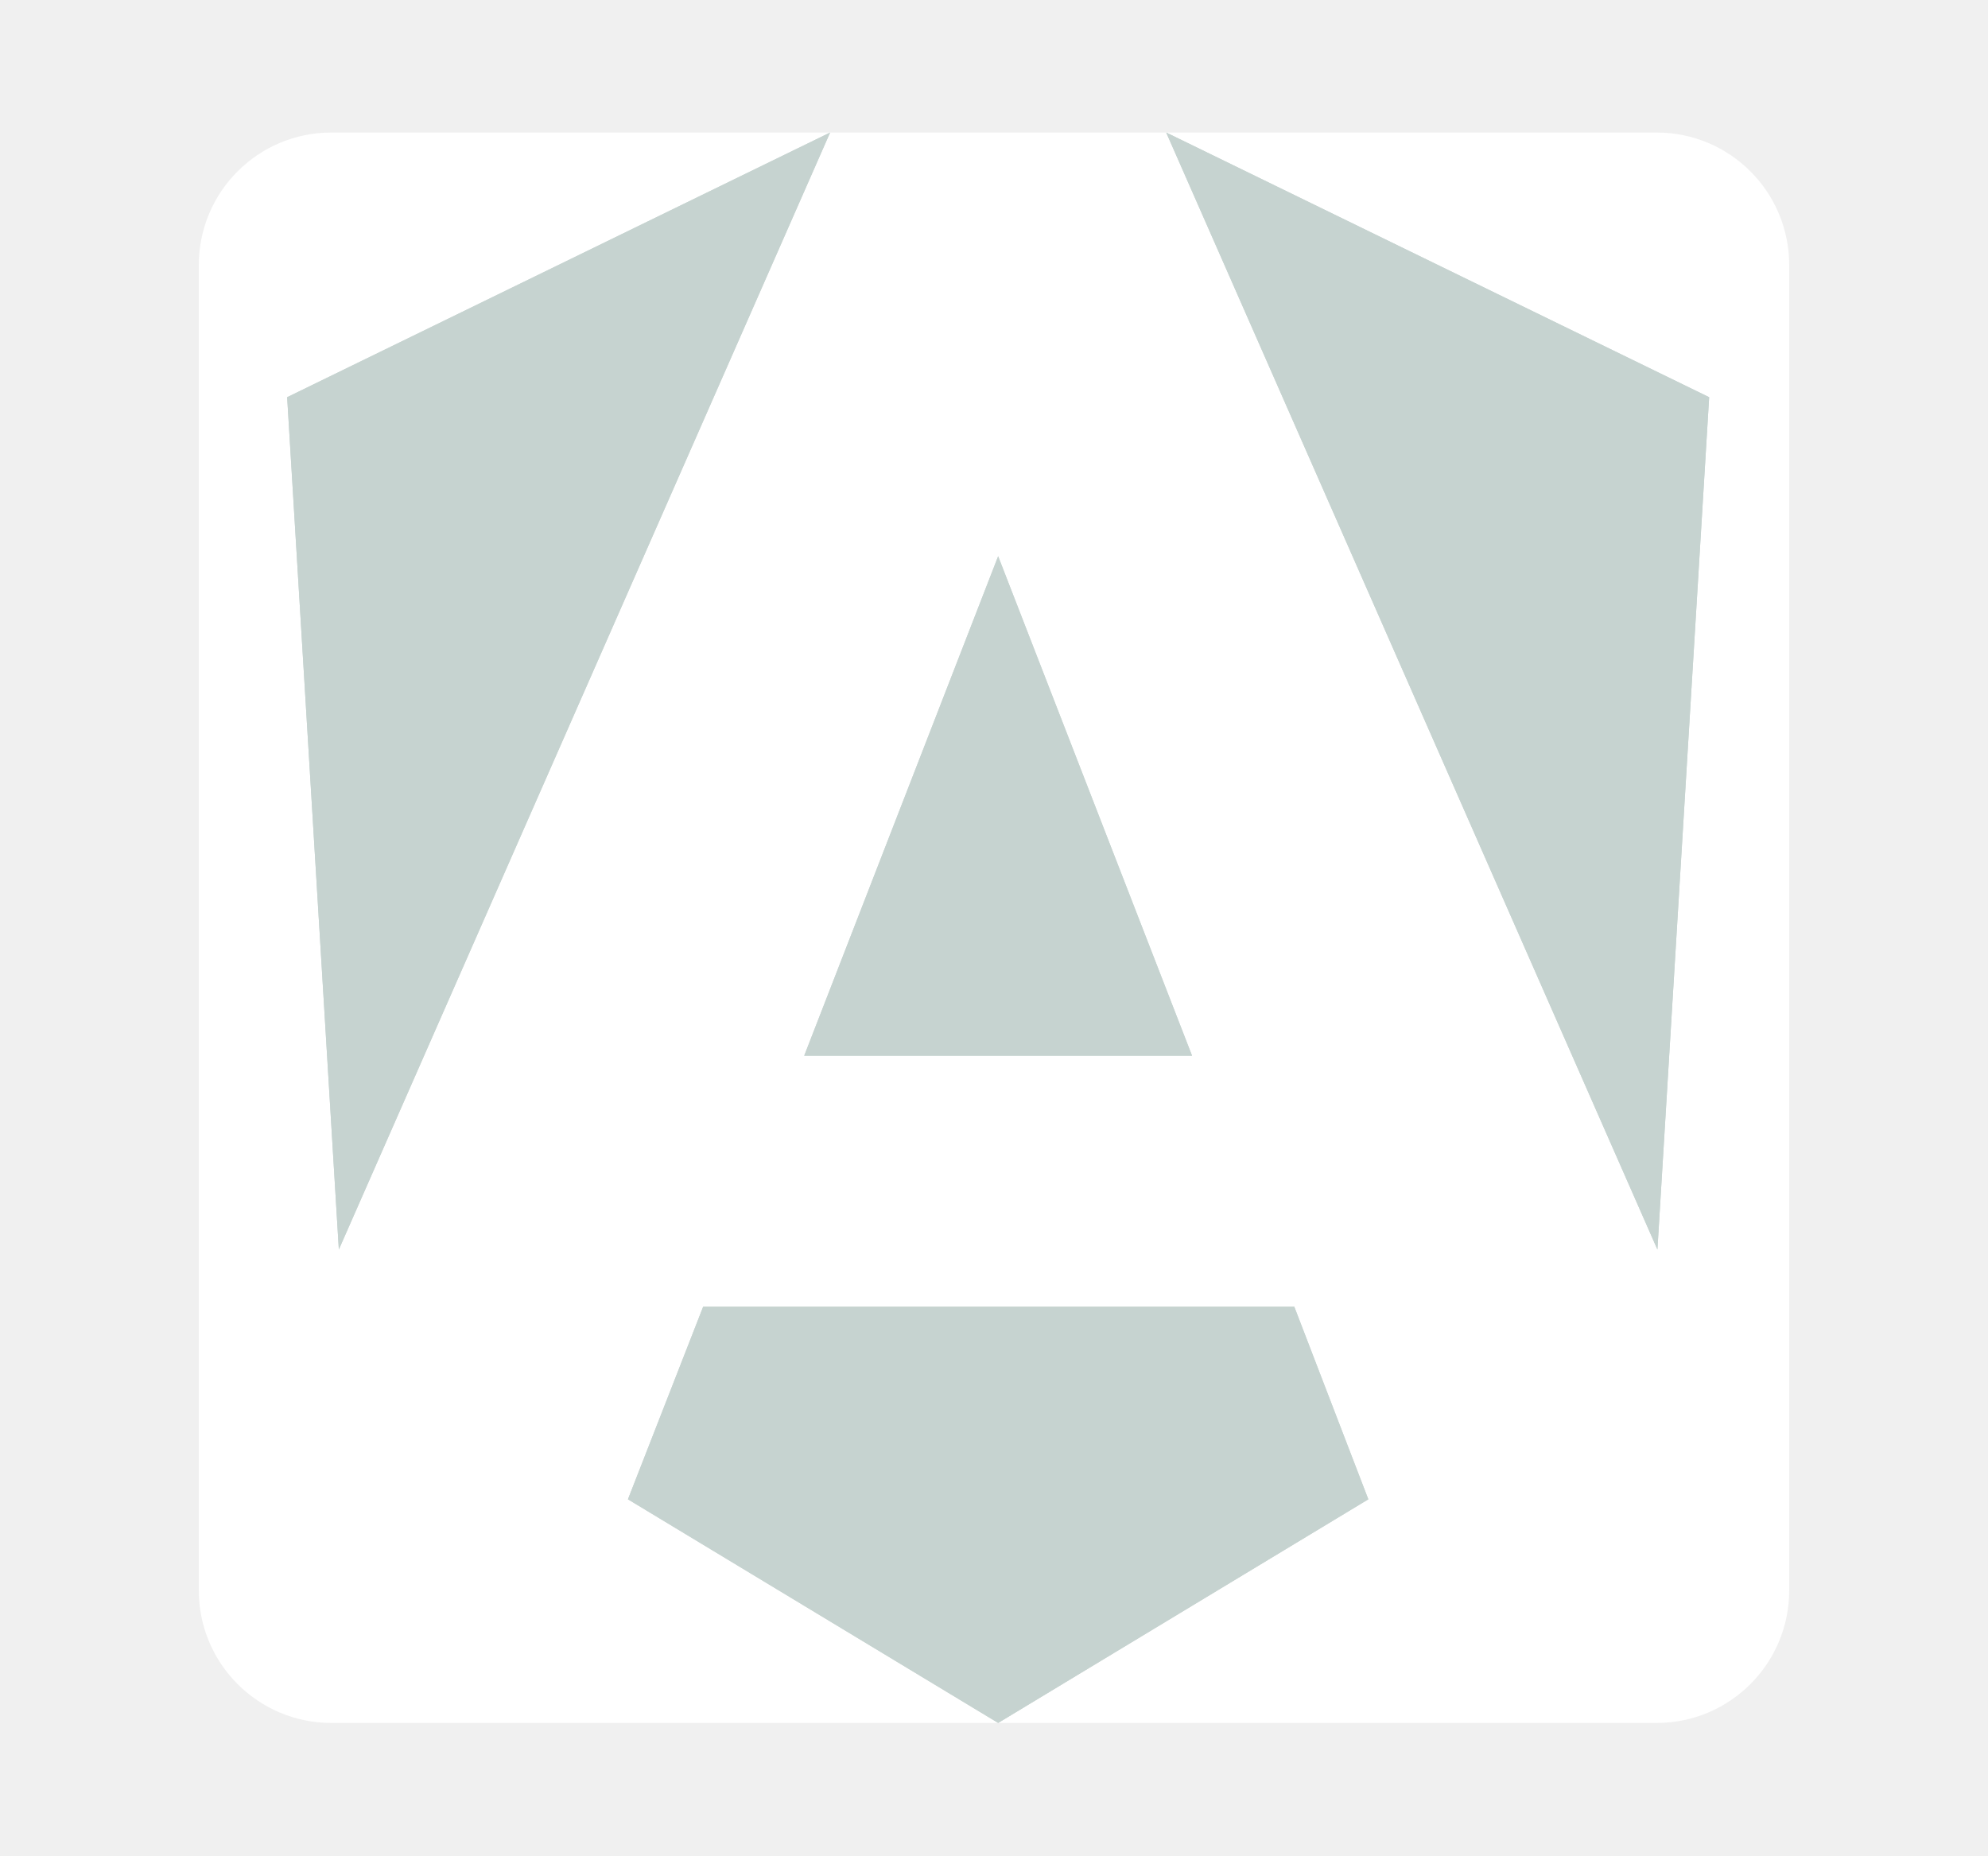
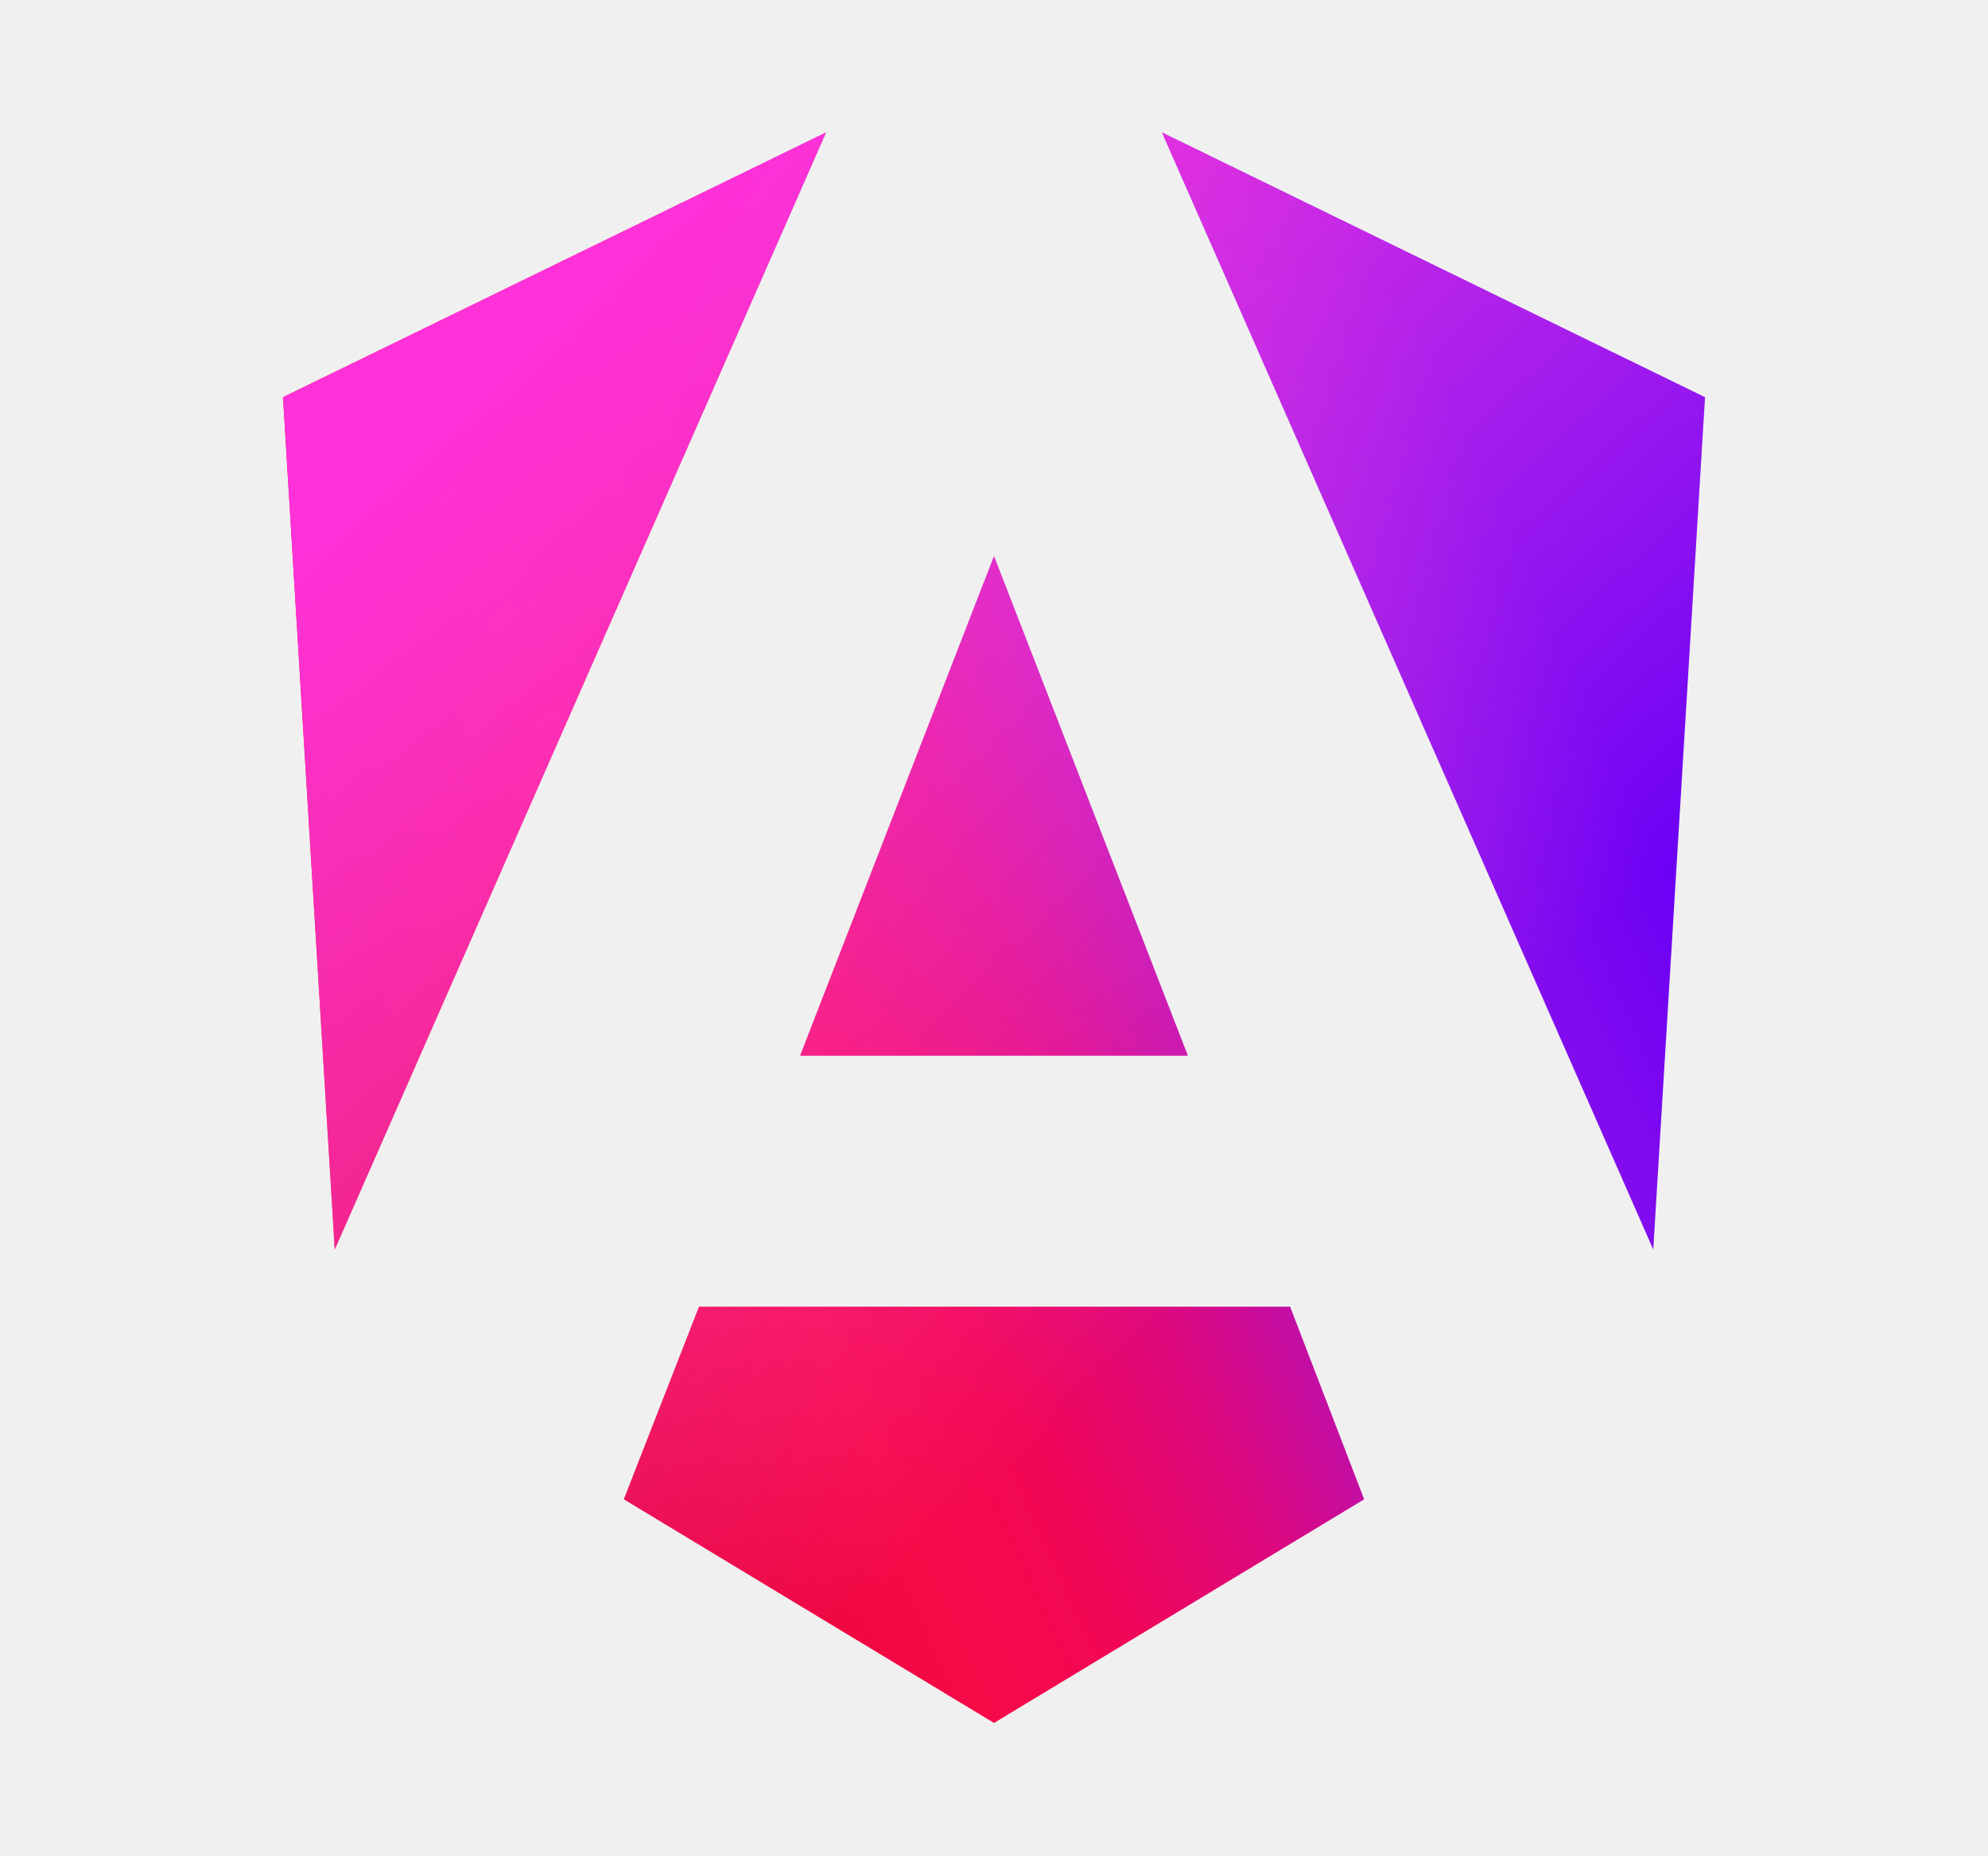
<svg xmlns="http://www.w3.org/2000/svg" width="45" height="42" viewBox="0 0 45 42" fill="none">
-   <path d="M4.5 6C4.5 4.343 5.843 3 7.5 3H37.5C39.157 3 40.5 4.343 40.5 6V36C40.5 37.657 39.157 39 37.5 39H7.5C5.843 39 4.5 37.657 4.5 36V6Z" fill="white" />
-   <path d="M38.688 8.991L37.517 28.284L26.398 3L38.688 8.991ZM30.973 33.938L22.594 39L14.214 33.938L15.917 29.578H29.297L30.973 33.938ZM22.594 12.591L26.983 23.897H18.204L22.594 12.591ZM7.67 28.284L6.5 8.991L18.79 3L7.67 28.284Z" fill="#C6D3D0" />
-   <path d="M38.688 8.991L37.517 28.284L26.398 3L38.688 8.991ZM30.973 33.938L22.594 39L14.214 33.938L15.917 29.578H29.297L30.973 33.938ZM22.594 12.591L26.983 23.897H18.204L22.594 12.591ZM7.67 28.284L6.5 8.991L18.79 3L7.67 28.284Z" fill="#C6D3D0" />
+   <path d="M38.594 8.991L37.423 28.284L26.304 3L38.594 8.991ZM30.879 33.938L22.5 39L14.121 33.938L15.823 29.578H29.203L30.879 33.938ZM22.5 12.591L26.889 23.897H18.111L22.5 12.591ZM7.577 28.284L6.406 8.991L18.696 3L7.577 28.284Z" fill="url(#paint0_linear_398_78)" />
+   <path d="M38.594 8.991L37.423 28.284L26.304 3L38.594 8.991ZM30.879 33.938L22.5 39L14.121 33.938L15.823 29.578H29.203L30.879 33.938ZM22.5 12.591L26.889 23.897H18.111L22.5 12.591ZM7.577 28.284L6.406 8.991L18.696 3L7.577 28.284Z" fill="url(#paint1_linear_398_78)" />
+   <defs>
+     <linearGradient id="paint0_linear_398_78" x1="9.387" y1="26.549" x2="35.506" y2="14.809" gradientUnits="userSpaceOnUse">
+       <stop stop-color="#E40035" />
+       <stop offset="0.24" stop-color="#F60A48" />
+       <stop offset="0.352" stop-color="#F20755" />
+       <stop offset="0.494" stop-color="#DC087D" />
+       <stop offset="0.745" stop-color="#9717E7" />
+       <stop offset="1" stop-color="#6C00F5" />
+     </linearGradient>
+     <linearGradient id="paint1_linear_398_78" x1="13.118" y1="6.636" x2="30.942" y2="25.867" gradientUnits="userSpaceOnUse">
+       <stop stop-color="#FF31D9" />
+       <stop offset="1" stop-color="#FF5BE1" stop-opacity="0" />
+     </linearGradient>
+   </defs>
</svg>
